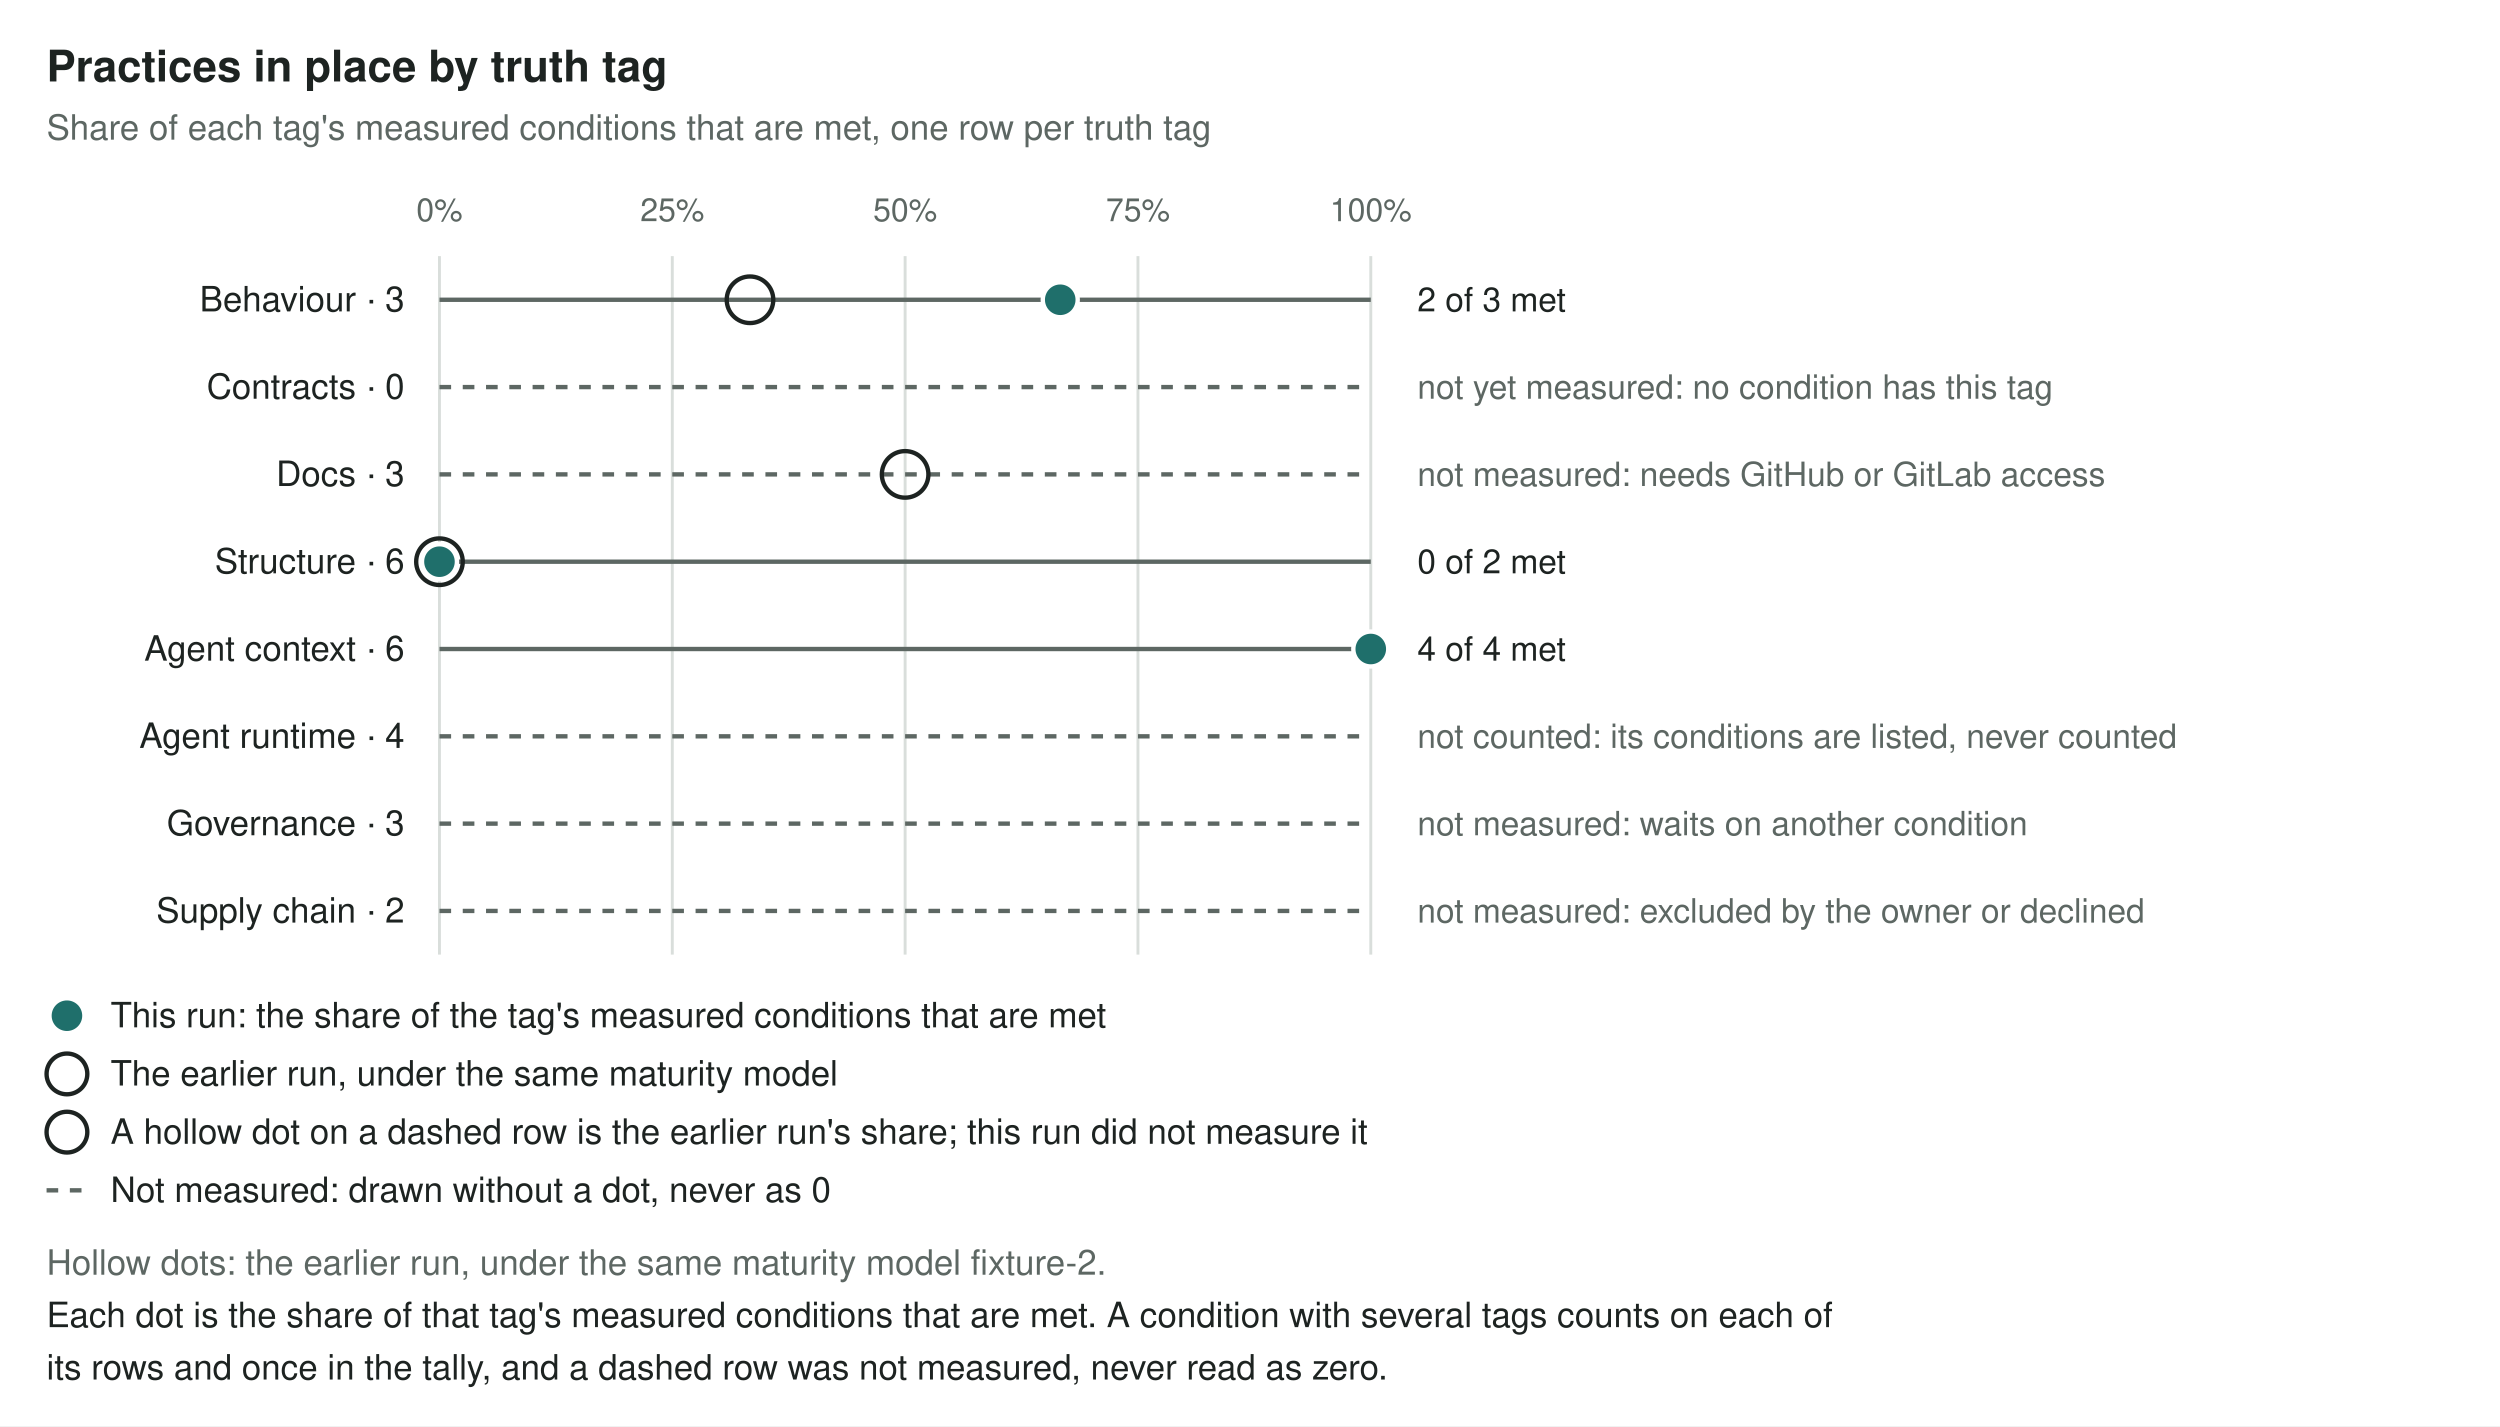
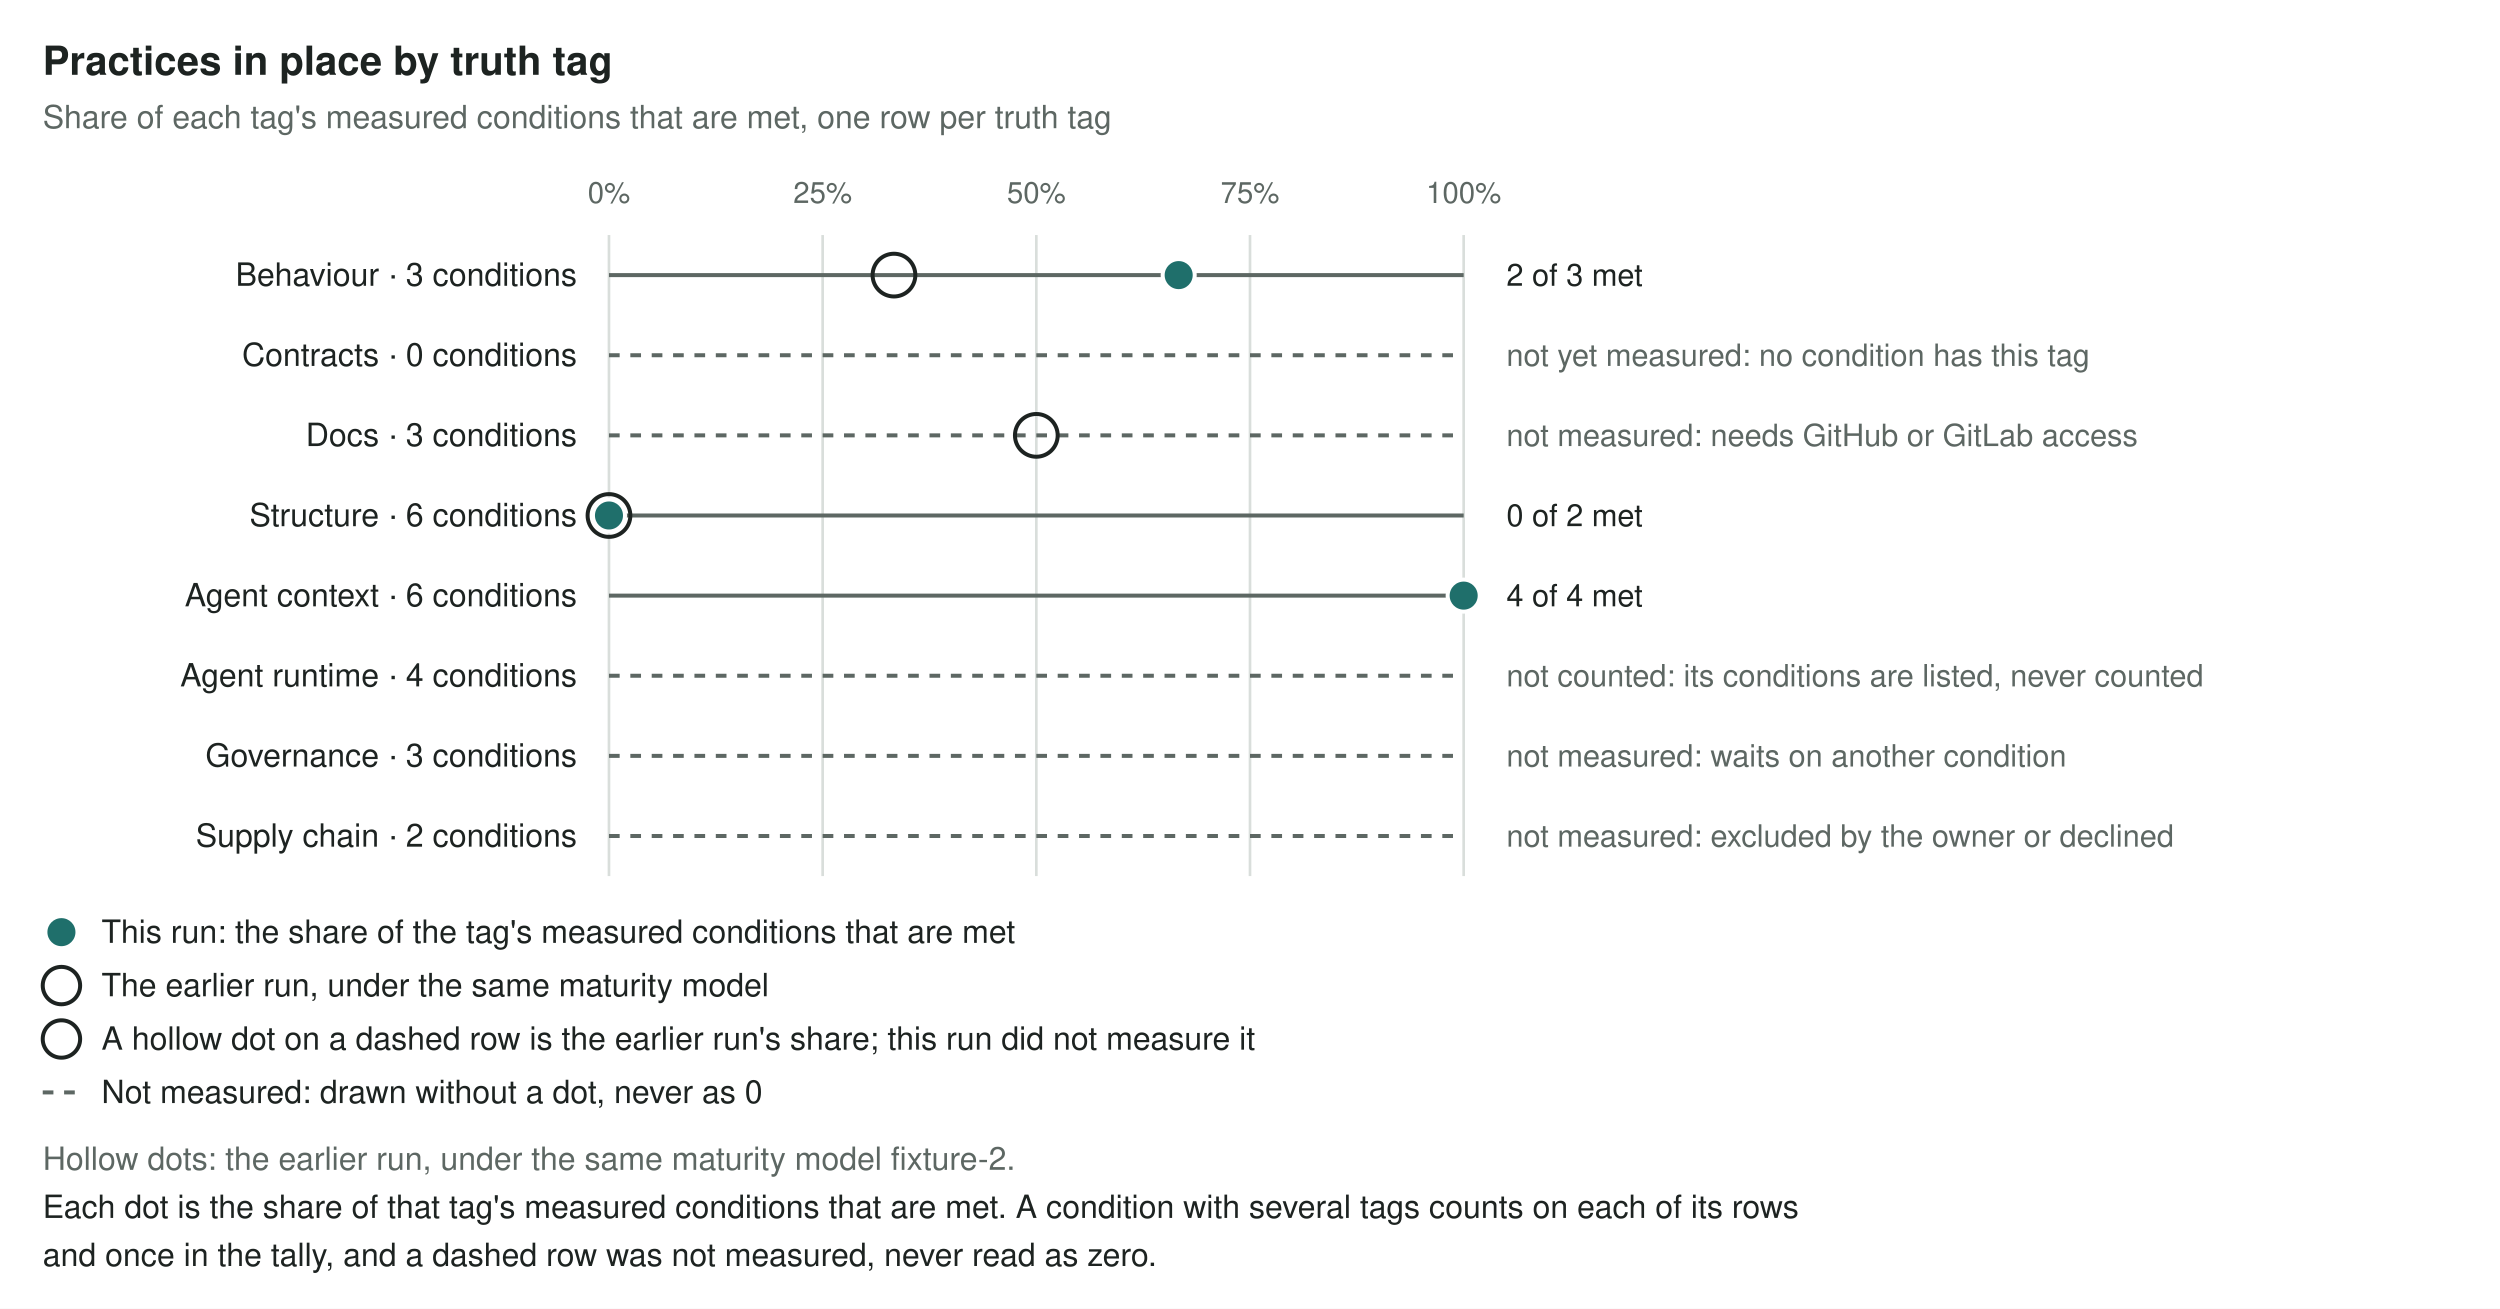
- <svg xmlns="http://www.w3.org/2000/svg" viewBox="0 0 859 490" width="859" height="490" role="img">
+ <svg xmlns="http://www.w3.org/2000/svg" viewBox="0 0 936 490" width="936" height="490" role="img">
  <style>text { font-family: -apple-system, BlinkMacSystemFont, "Segoe UI", Helvetica, Arial, sans-serif; }.t-bg,.f-bg{fill:#ffffff}.s-bg{stroke:#ffffff}.t-fg,.f-fg{fill:#1d2321}.s-fg{stroke:#1d2321}.t-muted,.f-muted{fill:#5d6763}.s-muted{stroke:#5d6763}.t-rule,.f-rule{fill:#d9dedb}.s-rule{stroke:#d9dedb}.t-accent,.f-accent{fill:#1f6f6b}.s-accent{stroke:#1f6f6b}.t-bad,.f-bad{fill:#b33a2e}.s-bad{stroke:#b33a2e}.t-warn,.f-warn{fill:#b7791f}.s-warn{stroke:#b7791f}.t-unk,.f-unk{fill:#9aa39f}.s-unk{stroke:#9aa39f}@media (prefers-color-scheme: dark){.t-bg,.f-bg{fill:#1a201e}.s-bg{stroke:#1a201e}.t-fg,.f-fg{fill:#e6ebe8}.s-fg{stroke:#e6ebe8}.t-muted,.f-muted{fill:#9aa5a0}.s-muted{stroke:#9aa5a0}.t-rule,.f-rule{fill:#2c3532}.s-rule{stroke:#2c3532}.t-accent,.f-accent{fill:#5fb8b1}.s-accent{stroke:#5fb8b1}.t-bad,.f-bad{fill:#ec7a6c}.s-bad{stroke:#ec7a6c}.t-warn,.f-warn{fill:#e0a84a}.s-warn{stroke:#e0a84a}.t-unk,.f-unk{fill:#5f6a66}.s-unk{stroke:#5f6a66}}</style>
  <defs />
-   <rect x="0" y="0" width="859" height="490" class="f-bg" />
+   <rect x="0" y="0" width="936" height="490" class="f-bg" />
  <text x="16.0" y="28.0" font-size="15" text-anchor="start" class="t-fg" font-weight="600">Practices in place by truth tag</text>
  <text x="16.0" y="48.0" font-size="12" text-anchor="start" class="t-muted">Share of each tag's measured conditions that are met, one row per truth tag</text>
-   <text x="151.0" y="76.0" font-size="11" text-anchor="middle" class="t-muted">0%</text>
-   <text x="231.0" y="76.0" font-size="11" text-anchor="middle" class="t-muted">25%</text>
-   <text x="311.0" y="76.0" font-size="11" text-anchor="middle" class="t-muted">50%</text>
-   <text x="391.0" y="76.0" font-size="11" text-anchor="middle" class="t-muted">75%</text>
-   <text x="471.0" y="76.0" font-size="11" text-anchor="middle" class="t-muted">100%</text>
-   <line x1="151.0" y1="88.0" x2="151.0" y2="328.0" class="s-rule" stroke-width="1" />
-   <line x1="231.0" y1="88.0" x2="231.0" y2="328.0" class="s-rule" stroke-width="1" />
-   <line x1="311.0" y1="88.0" x2="311.0" y2="328.0" class="s-rule" stroke-width="1" />
-   <line x1="391.0" y1="88.0" x2="391.0" y2="328.0" class="s-rule" stroke-width="1" />
-   <line x1="471.0" y1="88.0" x2="471.0" y2="328.0" class="s-rule" stroke-width="1" />
+   <text x="228.0" y="76.0" font-size="11" text-anchor="middle" class="t-muted">0%</text>
+   <text x="308.0" y="76.0" font-size="11" text-anchor="middle" class="t-muted">25%</text>
+   <text x="388.0" y="76.0" font-size="11" text-anchor="middle" class="t-muted">50%</text>
+   <text x="468.0" y="76.0" font-size="11" text-anchor="middle" class="t-muted">75%</text>
+   <text x="548.0" y="76.0" font-size="11" text-anchor="middle" class="t-muted">100%</text>
+   <line x1="228.0" y1="88.0" x2="228.0" y2="328.0" class="s-rule" stroke-width="1" />
+   <line x1="308.0" y1="88.0" x2="308.0" y2="328.0" class="s-rule" stroke-width="1" />
+   <line x1="388.0" y1="88.0" x2="388.0" y2="328.0" class="s-rule" stroke-width="1" />
+   <line x1="468.0" y1="88.0" x2="468.0" y2="328.0" class="s-rule" stroke-width="1" />
+   <line x1="548.0" y1="88.0" x2="548.0" y2="328.0" class="s-rule" stroke-width="1" />
  <g data-tag="behaviour" data-state="share">
-     <text x="139.0" y="107.0" font-size="12" text-anchor="end" class="t-fg">Behaviour · 3</text>
-     <line x1="151.0" y1="103.0" x2="471.0" y2="103.0" class="s-muted" stroke-width="1.5" />
-     <circle cx="257.7" cy="103.0" r="8.0" fill="none" class="s-fg" stroke-width="1.5" data-mark="prior" />
-     <circle cx="364.3" cy="103.0" r="6.0" class="f-accent s-bg" stroke-width="1.5" data-mark="dot" />
-     <text x="487.0" y="107.0" font-size="11.5" text-anchor="start" class="t-fg">2 of 3 met</text>
+     <text x="216.0" y="107.0" font-size="12" text-anchor="end" class="t-fg">Behaviour · 3 conditions</text>
+     <line x1="228.0" y1="103.0" x2="548.0" y2="103.0" class="s-muted" stroke-width="1.5" />
+     <circle cx="334.7" cy="103.0" r="8.0" fill="none" class="s-fg" stroke-width="1.5" data-mark="prior" />
+     <circle cx="441.3" cy="103.0" r="6.0" class="f-accent s-bg" stroke-width="1.5" data-mark="dot" />
+     <text x="564.0" y="107.0" font-size="11.5" text-anchor="start" class="t-fg">2 of 3 met</text>
  </g>
  <g data-tag="contracts" data-state="none">
-     <text x="139.0" y="137.0" font-size="12" text-anchor="end" class="t-fg">Contracts · 0</text>
-     <line x1="151.0" y1="133.0" x2="471.0" y2="133.0" class="s-muted" stroke-width="1.5" stroke-dasharray="4 4" data-mark="dashed" />
-     <text x="487.0" y="137.0" font-size="11.5" text-anchor="start" class="t-muted">not yet measured: no condition has this tag</text>
+     <text x="216.0" y="137.0" font-size="12" text-anchor="end" class="t-fg">Contracts · 0 conditions</text>
+     <line x1="228.0" y1="133.0" x2="548.0" y2="133.0" class="s-muted" stroke-width="1.5" stroke-dasharray="4 4" data-mark="dashed" />
+     <text x="564.0" y="137.0" font-size="11.5" text-anchor="start" class="t-muted">not yet measured: no condition has this tag</text>
  </g>
  <g data-tag="docs" data-state="not_measured">
-     <text x="139.0" y="167.0" font-size="12" text-anchor="end" class="t-fg">Docs · 3</text>
-     <line x1="151.0" y1="163.0" x2="471.0" y2="163.0" class="s-muted" stroke-width="1.5" stroke-dasharray="4 4" data-mark="dashed" />
-     <circle cx="311.0" cy="163.0" r="8.0" fill="none" class="s-fg" stroke-width="1.5" data-mark="prior" />
-     <text x="487.0" y="167.0" font-size="11.5" text-anchor="start" class="t-muted">not measured: needs GitHub or GitLab access</text>
+     <text x="216.0" y="167.0" font-size="12" text-anchor="end" class="t-fg">Docs · 3 conditions</text>
+     <line x1="228.0" y1="163.0" x2="548.0" y2="163.0" class="s-muted" stroke-width="1.5" stroke-dasharray="4 4" data-mark="dashed" />
+     <circle cx="388.0" cy="163.0" r="8.0" fill="none" class="s-fg" stroke-width="1.5" data-mark="prior" />
+     <text x="564.0" y="167.0" font-size="11.5" text-anchor="start" class="t-muted">not measured: needs GitHub or GitLab access</text>
  </g>
  <g data-tag="structure" data-state="share">
-     <text x="139.0" y="197.0" font-size="12" text-anchor="end" class="t-fg">Structure · 6</text>
-     <line x1="151.0" y1="193.0" x2="471.0" y2="193.0" class="s-muted" stroke-width="1.5" />
-     <circle cx="151.0" cy="193.0" r="8.0" fill="none" class="s-fg" stroke-width="1.5" data-mark="prior" />
-     <circle cx="151.0" cy="193.0" r="6.0" class="f-accent s-bg" stroke-width="1.5" data-mark="dot" />
-     <text x="487.0" y="197.0" font-size="11.5" text-anchor="start" class="t-fg">0 of 2 met</text>
+     <text x="216.0" y="197.0" font-size="12" text-anchor="end" class="t-fg">Structure · 6 conditions</text>
+     <line x1="228.0" y1="193.0" x2="548.0" y2="193.0" class="s-muted" stroke-width="1.5" />
+     <circle cx="228.0" cy="193.0" r="8.0" fill="none" class="s-fg" stroke-width="1.5" data-mark="prior" />
+     <circle cx="228.0" cy="193.0" r="6.0" class="f-accent s-bg" stroke-width="1.5" data-mark="dot" />
+     <text x="564.0" y="197.0" font-size="11.5" text-anchor="start" class="t-fg">0 of 2 met</text>
  </g>
  <g data-tag="agent_context" data-state="share">
-     <text x="139.0" y="227.0" font-size="12" text-anchor="end" class="t-fg">Agent context · 6</text>
-     <line x1="151.0" y1="223.0" x2="471.0" y2="223.0" class="s-muted" stroke-width="1.5" />
-     <circle cx="471.0" cy="223.0" r="6.0" class="f-accent s-bg" stroke-width="1.5" data-mark="dot" />
-     <text x="487.0" y="227.0" font-size="11.5" text-anchor="start" class="t-fg">4 of 4 met</text>
+     <text x="216.0" y="227.0" font-size="12" text-anchor="end" class="t-fg">Agent context · 6 conditions</text>
+     <line x1="228.0" y1="223.0" x2="548.0" y2="223.0" class="s-muted" stroke-width="1.5" />
+     <circle cx="548.0" cy="223.0" r="6.0" class="f-accent s-bg" stroke-width="1.5" data-mark="dot" />
+     <text x="564.0" y="227.0" font-size="11.5" text-anchor="start" class="t-fg">4 of 4 met</text>
  </g>
  <g data-tag="agent_runtime" data-state="listed">
-     <text x="139.0" y="257.0" font-size="12" text-anchor="end" class="t-fg">Agent runtime · 4</text>
-     <line x1="151.0" y1="253.0" x2="471.0" y2="253.0" class="s-muted" stroke-width="1.5" stroke-dasharray="4 4" data-mark="dashed" />
-     <text x="487.0" y="257.0" font-size="11.5" text-anchor="start" class="t-muted">not counted: its conditions are listed, never counted</text>
+     <text x="216.0" y="257.0" font-size="12" text-anchor="end" class="t-fg">Agent runtime · 4 conditions</text>
+     <line x1="228.0" y1="253.0" x2="548.0" y2="253.0" class="s-muted" stroke-width="1.5" stroke-dasharray="4 4" data-mark="dashed" />
+     <text x="564.0" y="257.0" font-size="11.5" text-anchor="start" class="t-muted">not counted: its conditions are listed, never counted</text>
  </g>
  <g data-tag="governance" data-state="not_measured">
-     <text x="139.0" y="287.0" font-size="12" text-anchor="end" class="t-fg">Governance · 3</text>
-     <line x1="151.0" y1="283.0" x2="471.0" y2="283.0" class="s-muted" stroke-width="1.5" stroke-dasharray="4 4" data-mark="dashed" />
-     <text x="487.0" y="287.0" font-size="11.5" text-anchor="start" class="t-muted">not measured: waits on another condition</text>
+     <text x="216.0" y="287.0" font-size="12" text-anchor="end" class="t-fg">Governance · 3 conditions</text>
+     <line x1="228.0" y1="283.0" x2="548.0" y2="283.0" class="s-muted" stroke-width="1.5" stroke-dasharray="4 4" data-mark="dashed" />
+     <text x="564.0" y="287.0" font-size="11.5" text-anchor="start" class="t-muted">not measured: waits on another condition</text>
  </g>
  <g data-tag="supply_chain" data-state="set_aside">
-     <text x="139.0" y="317.0" font-size="12" text-anchor="end" class="t-fg">Supply chain · 2</text>
-     <line x1="151.0" y1="313.0" x2="471.0" y2="313.0" class="s-muted" stroke-width="1.5" stroke-dasharray="4 4" data-mark="dashed" />
-     <text x="487.0" y="317.0" font-size="11.5" text-anchor="start" class="t-muted">not measured: excluded by the owner or declined</text>
+     <text x="216.0" y="317.0" font-size="12" text-anchor="end" class="t-fg">Supply chain · 2 conditions</text>
+     <line x1="228.0" y1="313.0" x2="548.0" y2="313.0" class="s-muted" stroke-width="1.5" stroke-dasharray="4 4" data-mark="dashed" />
+     <text x="564.0" y="317.0" font-size="11.5" text-anchor="start" class="t-muted">not measured: excluded by the owner or declined</text>
  </g>
  <circle cx="23.0" cy="349.0" r="6.0" class="f-accent s-bg" stroke-width="1.5" />
  <text x="38.0" y="353.0" font-size="12" text-anchor="start" class="t-fg">This run: the share of the tag's measured conditions that are met</text>
  <circle cx="23.0" cy="369.0" r="7.0" fill="none" class="s-fg" stroke-width="1.5" />
  <text x="38.0" y="373.0" font-size="12" text-anchor="start" class="t-fg">The earlier run, under the same maturity model</text>
  <circle cx="23.0" cy="389.0" r="7.0" fill="none" class="s-fg" stroke-width="1.5" />
  <text x="38.0" y="393.0" font-size="12" text-anchor="start" class="t-fg">A hollow dot on a dashed row is the earlier run's share; this run did not measure it</text>
  <line x1="16.0" y1="409.0" x2="30.0" y2="409.0" class="s-muted" stroke-width="1.5" stroke-dasharray="4 4" />
  <text x="38.0" y="413.0" font-size="12" text-anchor="start" class="t-fg">Not measured: drawn without a dot, never as 0</text>
  <text x="16.0" y="438.0" font-size="12" text-anchor="start" class="t-muted">Hollow dots: the earlier run, under the same maturity model fixture-2.</text>
-   <text x="16.0" y="456.0" font-size="12" text-anchor="start" class="t-fg">Each dot is the share of that tag's measured conditions that are met. A condition with several tags counts on each of</text>
-   <text x="16.0" y="474.0" font-size="12" text-anchor="start" class="t-fg">its rows and once in the tally, and a dashed row was not measured, never read as zero.</text>
+   <text x="16.0" y="456.0" font-size="12" text-anchor="start" class="t-fg">Each dot is the share of that tag's measured conditions that are met. A condition with several tags counts on each of its rows</text>
+   <text x="16.0" y="474.0" font-size="12" text-anchor="start" class="t-fg">and once in the tally, and a dashed row was not measured, never read as zero.</text>
</svg>
